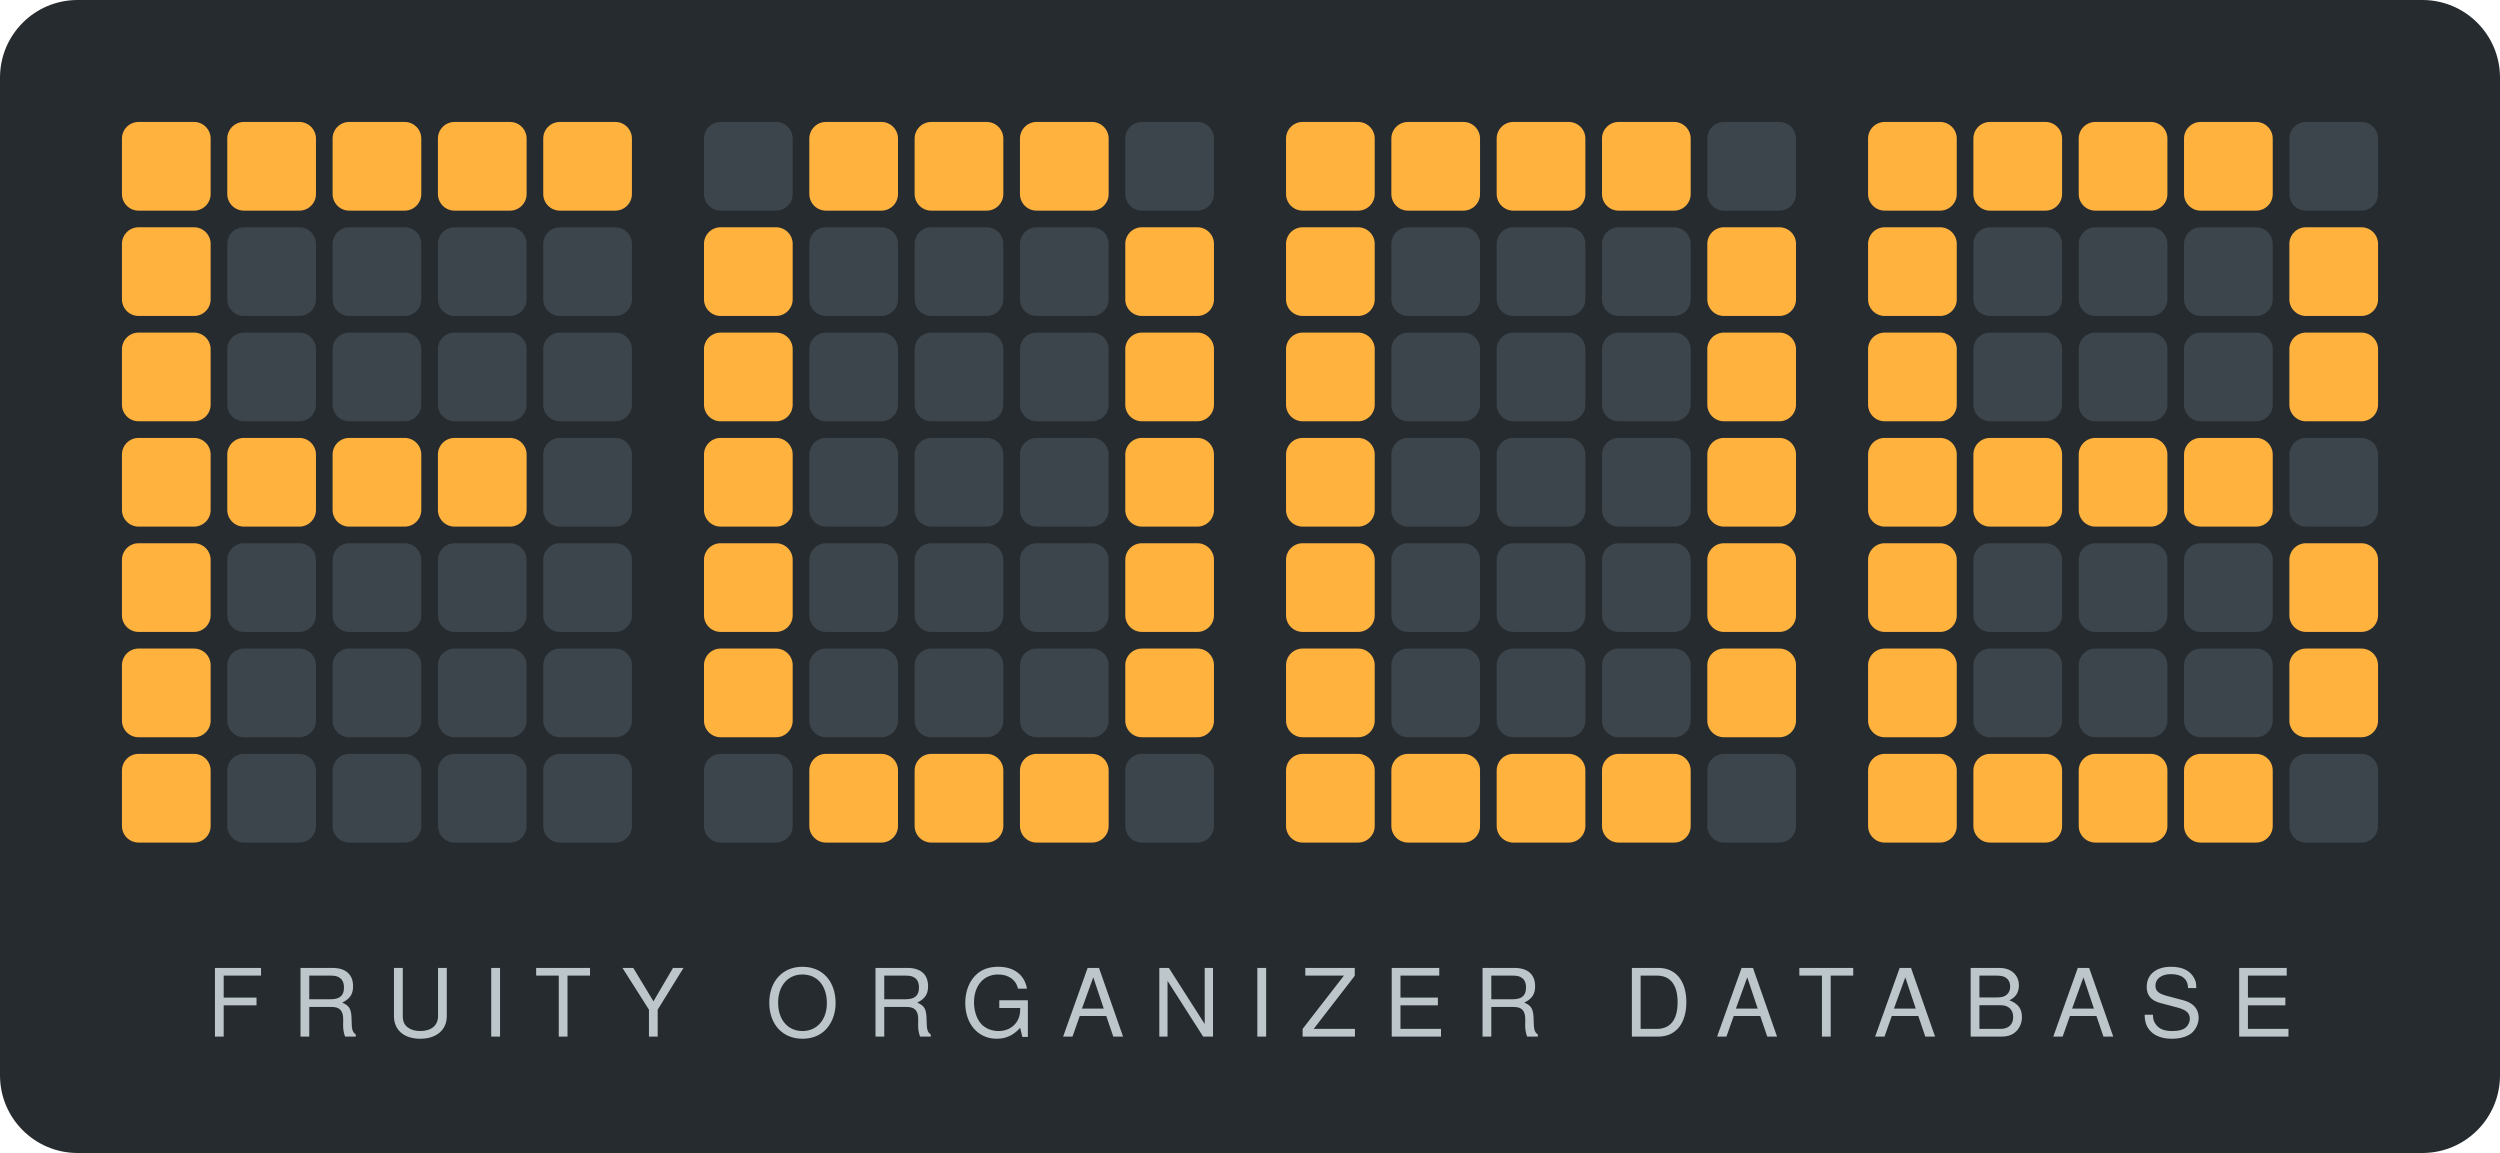
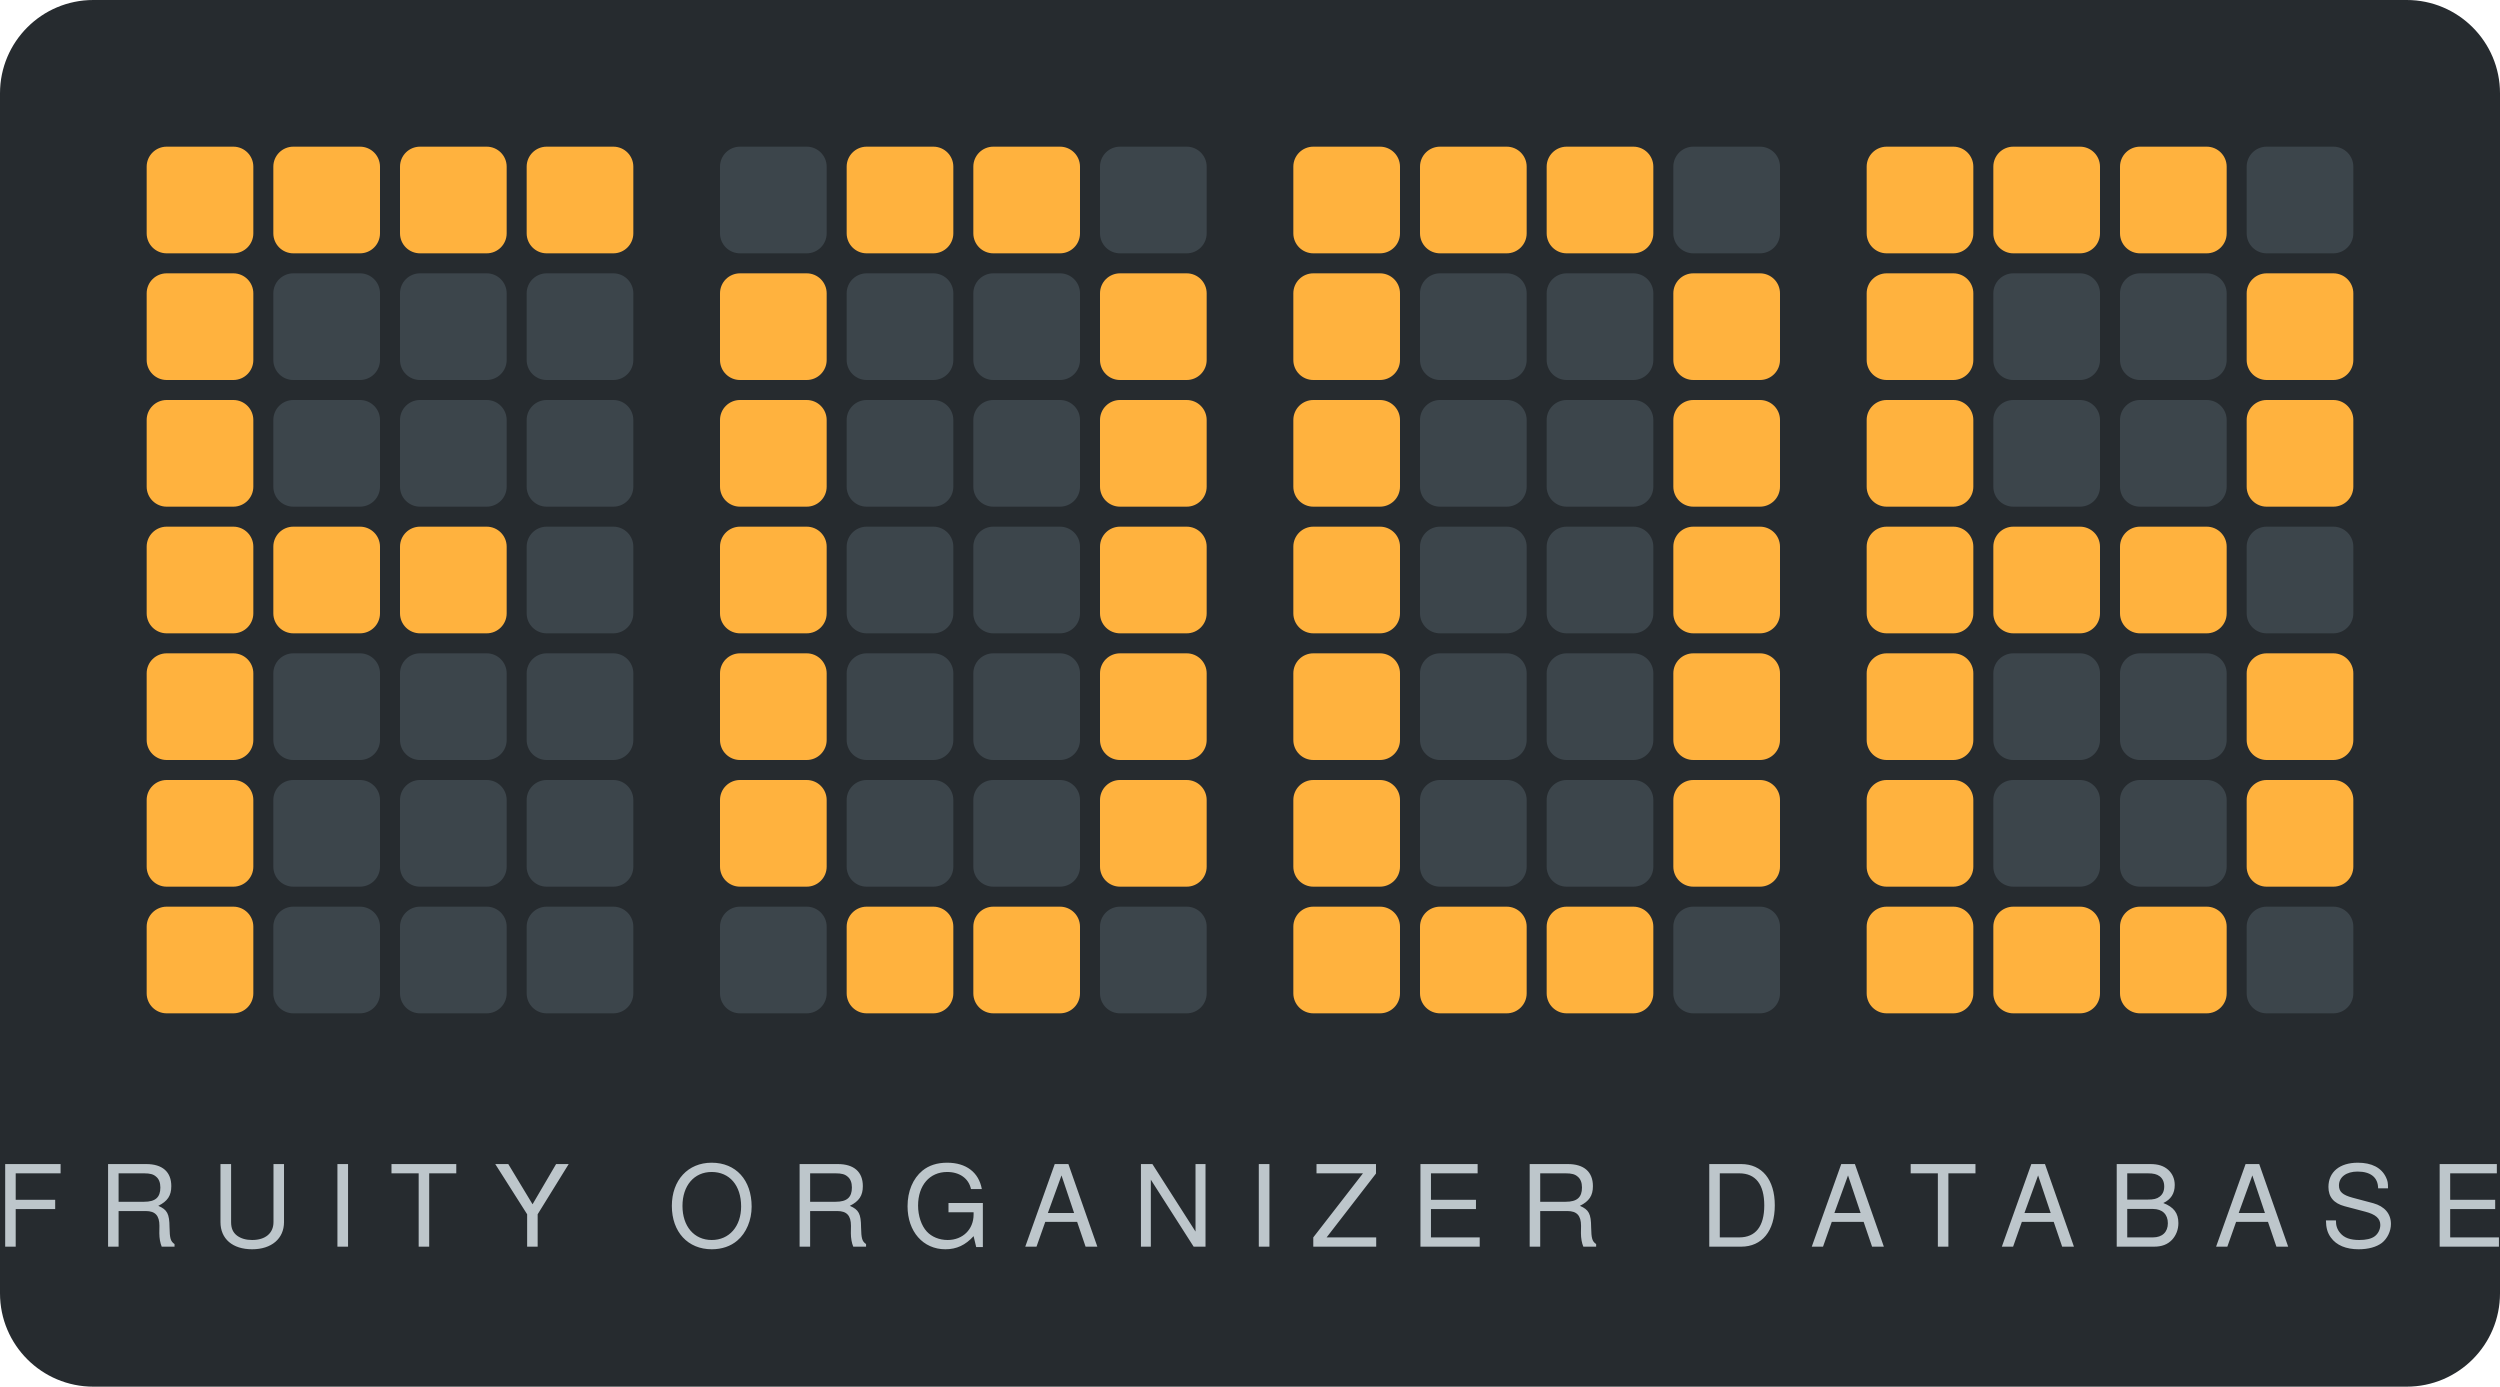
- <svg xmlns="http://www.w3.org/2000/svg" viewBox="0 0 451 208" width="451" height="208" role="img" aria-label="FODB">
-   <rect width="451" height="208" rx="14" fill="#262B2F" />
+ <svg xmlns="http://www.w3.org/2000/svg" viewBox="0 0 375 208" width="375" height="208" role="img" aria-label="FODB">
+   <rect width="375" height="208" rx="14" fill="#262B2F" />
  <rect x="22" y="22" width="16" height="16" rx="3" fill="#FFB23E" />
  <rect x="41" y="22" width="16" height="16" rx="3" fill="#FFB23E" />
  <rect x="60" y="22" width="16" height="16" rx="3" fill="#FFB23E" />
  <rect x="79" y="22" width="16" height="16" rx="3" fill="#FFB23E" />
-   <rect x="98" y="22" width="16" height="16" rx="3" fill="#FFB23E" />
  <rect x="22" y="41" width="16" height="16" rx="3" fill="#FFB23E" />
  <rect x="41" y="41" width="16" height="16" rx="3" fill="#3C454B" />
  <rect x="60" y="41" width="16" height="16" rx="3" fill="#3C454B" />
  <rect x="79" y="41" width="16" height="16" rx="3" fill="#3C454B" />
-   <rect x="98" y="41" width="16" height="16" rx="3" fill="#3C454B" />
  <rect x="22" y="60" width="16" height="16" rx="3" fill="#FFB23E" />
  <rect x="41" y="60" width="16" height="16" rx="3" fill="#3C454B" />
  <rect x="60" y="60" width="16" height="16" rx="3" fill="#3C454B" />
  <rect x="79" y="60" width="16" height="16" rx="3" fill="#3C454B" />
-   <rect x="98" y="60" width="16" height="16" rx="3" fill="#3C454B" />
  <rect x="22" y="79" width="16" height="16" rx="3" fill="#FFB23E" />
  <rect x="41" y="79" width="16" height="16" rx="3" fill="#FFB23E" />
  <rect x="60" y="79" width="16" height="16" rx="3" fill="#FFB23E" />
-   <rect x="79" y="79" width="16" height="16" rx="3" fill="#FFB23E" />
-   <rect x="98" y="79" width="16" height="16" rx="3" fill="#3C454B" />
+   <rect x="79" y="79" width="16" height="16" rx="3" fill="#3C454B" />
  <rect x="22" y="98" width="16" height="16" rx="3" fill="#FFB23E" />
  <rect x="41" y="98" width="16" height="16" rx="3" fill="#3C454B" />
  <rect x="60" y="98" width="16" height="16" rx="3" fill="#3C454B" />
  <rect x="79" y="98" width="16" height="16" rx="3" fill="#3C454B" />
-   <rect x="98" y="98" width="16" height="16" rx="3" fill="#3C454B" />
  <rect x="22" y="117" width="16" height="16" rx="3" fill="#FFB23E" />
  <rect x="41" y="117" width="16" height="16" rx="3" fill="#3C454B" />
  <rect x="60" y="117" width="16" height="16" rx="3" fill="#3C454B" />
  <rect x="79" y="117" width="16" height="16" rx="3" fill="#3C454B" />
-   <rect x="98" y="117" width="16" height="16" rx="3" fill="#3C454B" />
  <rect x="22" y="136" width="16" height="16" rx="3" fill="#FFB23E" />
  <rect x="41" y="136" width="16" height="16" rx="3" fill="#3C454B" />
  <rect x="60" y="136" width="16" height="16" rx="3" fill="#3C454B" />
  <rect x="79" y="136" width="16" height="16" rx="3" fill="#3C454B" />
-   <rect x="98" y="136" width="16" height="16" rx="3" fill="#3C454B" />
-   <rect x="127" y="22" width="16" height="16" rx="3" fill="#3C454B" />
+   <rect x="108" y="22" width="16" height="16" rx="3" fill="#3C454B" />
+   <rect x="127" y="22" width="16" height="16" rx="3" fill="#FFB23E" />
  <rect x="146" y="22" width="16" height="16" rx="3" fill="#FFB23E" />
-   <rect x="165" y="22" width="16" height="16" rx="3" fill="#FFB23E" />
-   <rect x="184" y="22" width="16" height="16" rx="3" fill="#FFB23E" />
-   <rect x="203" y="22" width="16" height="16" rx="3" fill="#3C454B" />
-   <rect x="127" y="41" width="16" height="16" rx="3" fill="#FFB23E" />
+   <rect x="165" y="22" width="16" height="16" rx="3" fill="#3C454B" />
+   <rect x="108" y="41" width="16" height="16" rx="3" fill="#FFB23E" />
+   <rect x="127" y="41" width="16" height="16" rx="3" fill="#3C454B" />
  <rect x="146" y="41" width="16" height="16" rx="3" fill="#3C454B" />
-   <rect x="165" y="41" width="16" height="16" rx="3" fill="#3C454B" />
-   <rect x="184" y="41" width="16" height="16" rx="3" fill="#3C454B" />
-   <rect x="203" y="41" width="16" height="16" rx="3" fill="#FFB23E" />
-   <rect x="127" y="60" width="16" height="16" rx="3" fill="#FFB23E" />
+   <rect x="165" y="41" width="16" height="16" rx="3" fill="#FFB23E" />
+   <rect x="108" y="60" width="16" height="16" rx="3" fill="#FFB23E" />
+   <rect x="127" y="60" width="16" height="16" rx="3" fill="#3C454B" />
  <rect x="146" y="60" width="16" height="16" rx="3" fill="#3C454B" />
-   <rect x="165" y="60" width="16" height="16" rx="3" fill="#3C454B" />
-   <rect x="184" y="60" width="16" height="16" rx="3" fill="#3C454B" />
-   <rect x="203" y="60" width="16" height="16" rx="3" fill="#FFB23E" />
-   <rect x="127" y="79" width="16" height="16" rx="3" fill="#FFB23E" />
+   <rect x="165" y="60" width="16" height="16" rx="3" fill="#FFB23E" />
+   <rect x="108" y="79" width="16" height="16" rx="3" fill="#FFB23E" />
+   <rect x="127" y="79" width="16" height="16" rx="3" fill="#3C454B" />
  <rect x="146" y="79" width="16" height="16" rx="3" fill="#3C454B" />
-   <rect x="165" y="79" width="16" height="16" rx="3" fill="#3C454B" />
-   <rect x="184" y="79" width="16" height="16" rx="3" fill="#3C454B" />
-   <rect x="203" y="79" width="16" height="16" rx="3" fill="#FFB23E" />
-   <rect x="127" y="98" width="16" height="16" rx="3" fill="#FFB23E" />
+   <rect x="165" y="79" width="16" height="16" rx="3" fill="#FFB23E" />
+   <rect x="108" y="98" width="16" height="16" rx="3" fill="#FFB23E" />
+   <rect x="127" y="98" width="16" height="16" rx="3" fill="#3C454B" />
  <rect x="146" y="98" width="16" height="16" rx="3" fill="#3C454B" />
-   <rect x="165" y="98" width="16" height="16" rx="3" fill="#3C454B" />
-   <rect x="184" y="98" width="16" height="16" rx="3" fill="#3C454B" />
-   <rect x="203" y="98" width="16" height="16" rx="3" fill="#FFB23E" />
-   <rect x="127" y="117" width="16" height="16" rx="3" fill="#FFB23E" />
+   <rect x="165" y="98" width="16" height="16" rx="3" fill="#FFB23E" />
+   <rect x="108" y="117" width="16" height="16" rx="3" fill="#FFB23E" />
+   <rect x="127" y="117" width="16" height="16" rx="3" fill="#3C454B" />
  <rect x="146" y="117" width="16" height="16" rx="3" fill="#3C454B" />
-   <rect x="165" y="117" width="16" height="16" rx="3" fill="#3C454B" />
-   <rect x="184" y="117" width="16" height="16" rx="3" fill="#3C454B" />
-   <rect x="203" y="117" width="16" height="16" rx="3" fill="#FFB23E" />
-   <rect x="127" y="136" width="16" height="16" rx="3" fill="#3C454B" />
+   <rect x="165" y="117" width="16" height="16" rx="3" fill="#FFB23E" />
+   <rect x="108" y="136" width="16" height="16" rx="3" fill="#3C454B" />
+   <rect x="127" y="136" width="16" height="16" rx="3" fill="#FFB23E" />
  <rect x="146" y="136" width="16" height="16" rx="3" fill="#FFB23E" />
-   <rect x="165" y="136" width="16" height="16" rx="3" fill="#FFB23E" />
-   <rect x="184" y="136" width="16" height="16" rx="3" fill="#FFB23E" />
-   <rect x="203" y="136" width="16" height="16" rx="3" fill="#3C454B" />
+   <rect x="165" y="136" width="16" height="16" rx="3" fill="#3C454B" />
+   <rect x="194" y="22" width="16" height="16" rx="3" fill="#FFB23E" />
+   <rect x="213" y="22" width="16" height="16" rx="3" fill="#FFB23E" />
  <rect x="232" y="22" width="16" height="16" rx="3" fill="#FFB23E" />
-   <rect x="251" y="22" width="16" height="16" rx="3" fill="#FFB23E" />
-   <rect x="270" y="22" width="16" height="16" rx="3" fill="#FFB23E" />
-   <rect x="289" y="22" width="16" height="16" rx="3" fill="#FFB23E" />
-   <rect x="308" y="22" width="16" height="16" rx="3" fill="#3C454B" />
-   <rect x="232" y="41" width="16" height="16" rx="3" fill="#FFB23E" />
-   <rect x="251" y="41" width="16" height="16" rx="3" fill="#3C454B" />
-   <rect x="270" y="41" width="16" height="16" rx="3" fill="#3C454B" />
-   <rect x="289" y="41" width="16" height="16" rx="3" fill="#3C454B" />
-   <rect x="308" y="41" width="16" height="16" rx="3" fill="#FFB23E" />
-   <rect x="232" y="60" width="16" height="16" rx="3" fill="#FFB23E" />
-   <rect x="251" y="60" width="16" height="16" rx="3" fill="#3C454B" />
-   <rect x="270" y="60" width="16" height="16" rx="3" fill="#3C454B" />
-   <rect x="289" y="60" width="16" height="16" rx="3" fill="#3C454B" />
-   <rect x="308" y="60" width="16" height="16" rx="3" fill="#FFB23E" />
-   <rect x="232" y="79" width="16" height="16" rx="3" fill="#FFB23E" />
-   <rect x="251" y="79" width="16" height="16" rx="3" fill="#3C454B" />
-   <rect x="270" y="79" width="16" height="16" rx="3" fill="#3C454B" />
-   <rect x="289" y="79" width="16" height="16" rx="3" fill="#3C454B" />
-   <rect x="308" y="79" width="16" height="16" rx="3" fill="#FFB23E" />
-   <rect x="232" y="98" width="16" height="16" rx="3" fill="#FFB23E" />
-   <rect x="251" y="98" width="16" height="16" rx="3" fill="#3C454B" />
-   <rect x="270" y="98" width="16" height="16" rx="3" fill="#3C454B" />
-   <rect x="289" y="98" width="16" height="16" rx="3" fill="#3C454B" />
-   <rect x="308" y="98" width="16" height="16" rx="3" fill="#FFB23E" />
-   <rect x="232" y="117" width="16" height="16" rx="3" fill="#FFB23E" />
-   <rect x="251" y="117" width="16" height="16" rx="3" fill="#3C454B" />
-   <rect x="270" y="117" width="16" height="16" rx="3" fill="#3C454B" />
-   <rect x="289" y="117" width="16" height="16" rx="3" fill="#3C454B" />
-   <rect x="308" y="117" width="16" height="16" rx="3" fill="#FFB23E" />
+   <rect x="251" y="22" width="16" height="16" rx="3" fill="#3C454B" />
+   <rect x="194" y="41" width="16" height="16" rx="3" fill="#FFB23E" />
+   <rect x="213" y="41" width="16" height="16" rx="3" fill="#3C454B" />
+   <rect x="232" y="41" width="16" height="16" rx="3" fill="#3C454B" />
+   <rect x="251" y="41" width="16" height="16" rx="3" fill="#FFB23E" />
+   <rect x="194" y="60" width="16" height="16" rx="3" fill="#FFB23E" />
+   <rect x="213" y="60" width="16" height="16" rx="3" fill="#3C454B" />
+   <rect x="232" y="60" width="16" height="16" rx="3" fill="#3C454B" />
+   <rect x="251" y="60" width="16" height="16" rx="3" fill="#FFB23E" />
+   <rect x="194" y="79" width="16" height="16" rx="3" fill="#FFB23E" />
+   <rect x="213" y="79" width="16" height="16" rx="3" fill="#3C454B" />
+   <rect x="232" y="79" width="16" height="16" rx="3" fill="#3C454B" />
+   <rect x="251" y="79" width="16" height="16" rx="3" fill="#FFB23E" />
+   <rect x="194" y="98" width="16" height="16" rx="3" fill="#FFB23E" />
+   <rect x="213" y="98" width="16" height="16" rx="3" fill="#3C454B" />
+   <rect x="232" y="98" width="16" height="16" rx="3" fill="#3C454B" />
+   <rect x="251" y="98" width="16" height="16" rx="3" fill="#FFB23E" />
+   <rect x="194" y="117" width="16" height="16" rx="3" fill="#FFB23E" />
+   <rect x="213" y="117" width="16" height="16" rx="3" fill="#3C454B" />
+   <rect x="232" y="117" width="16" height="16" rx="3" fill="#3C454B" />
+   <rect x="251" y="117" width="16" height="16" rx="3" fill="#FFB23E" />
+   <rect x="194" y="136" width="16" height="16" rx="3" fill="#FFB23E" />
+   <rect x="213" y="136" width="16" height="16" rx="3" fill="#FFB23E" />
  <rect x="232" y="136" width="16" height="16" rx="3" fill="#FFB23E" />
-   <rect x="251" y="136" width="16" height="16" rx="3" fill="#FFB23E" />
-   <rect x="270" y="136" width="16" height="16" rx="3" fill="#FFB23E" />
-   <rect x="289" y="136" width="16" height="16" rx="3" fill="#FFB23E" />
-   <rect x="308" y="136" width="16" height="16" rx="3" fill="#3C454B" />
-   <rect x="337" y="22" width="16" height="16" rx="3" fill="#FFB23E" />
-   <rect x="356" y="22" width="16" height="16" rx="3" fill="#FFB23E" />
-   <rect x="375" y="22" width="16" height="16" rx="3" fill="#FFB23E" />
-   <rect x="394" y="22" width="16" height="16" rx="3" fill="#FFB23E" />
-   <rect x="413" y="22" width="16" height="16" rx="3" fill="#3C454B" />
+   <rect x="251" y="136" width="16" height="16" rx="3" fill="#3C454B" />
+   <rect x="280" y="22" width="16" height="16" rx="3" fill="#FFB23E" />
+   <rect x="299" y="22" width="16" height="16" rx="3" fill="#FFB23E" />
+   <rect x="318" y="22" width="16" height="16" rx="3" fill="#FFB23E" />
+   <rect x="337" y="22" width="16" height="16" rx="3" fill="#3C454B" />
+   <rect x="280" y="41" width="16" height="16" rx="3" fill="#FFB23E" />
+   <rect x="299" y="41" width="16" height="16" rx="3" fill="#3C454B" />
+   <rect x="318" y="41" width="16" height="16" rx="3" fill="#3C454B" />
  <rect x="337" y="41" width="16" height="16" rx="3" fill="#FFB23E" />
-   <rect x="356" y="41" width="16" height="16" rx="3" fill="#3C454B" />
-   <rect x="375" y="41" width="16" height="16" rx="3" fill="#3C454B" />
-   <rect x="394" y="41" width="16" height="16" rx="3" fill="#3C454B" />
-   <rect x="413" y="41" width="16" height="16" rx="3" fill="#FFB23E" />
+   <rect x="280" y="60" width="16" height="16" rx="3" fill="#FFB23E" />
+   <rect x="299" y="60" width="16" height="16" rx="3" fill="#3C454B" />
+   <rect x="318" y="60" width="16" height="16" rx="3" fill="#3C454B" />
  <rect x="337" y="60" width="16" height="16" rx="3" fill="#FFB23E" />
-   <rect x="356" y="60" width="16" height="16" rx="3" fill="#3C454B" />
-   <rect x="375" y="60" width="16" height="16" rx="3" fill="#3C454B" />
-   <rect x="394" y="60" width="16" height="16" rx="3" fill="#3C454B" />
-   <rect x="413" y="60" width="16" height="16" rx="3" fill="#FFB23E" />
-   <rect x="337" y="79" width="16" height="16" rx="3" fill="#FFB23E" />
-   <rect x="356" y="79" width="16" height="16" rx="3" fill="#FFB23E" />
-   <rect x="375" y="79" width="16" height="16" rx="3" fill="#FFB23E" />
-   <rect x="394" y="79" width="16" height="16" rx="3" fill="#FFB23E" />
-   <rect x="413" y="79" width="16" height="16" rx="3" fill="#3C454B" />
+   <rect x="280" y="79" width="16" height="16" rx="3" fill="#FFB23E" />
+   <rect x="299" y="79" width="16" height="16" rx="3" fill="#FFB23E" />
+   <rect x="318" y="79" width="16" height="16" rx="3" fill="#FFB23E" />
+   <rect x="337" y="79" width="16" height="16" rx="3" fill="#3C454B" />
+   <rect x="280" y="98" width="16" height="16" rx="3" fill="#FFB23E" />
+   <rect x="299" y="98" width="16" height="16" rx="3" fill="#3C454B" />
+   <rect x="318" y="98" width="16" height="16" rx="3" fill="#3C454B" />
  <rect x="337" y="98" width="16" height="16" rx="3" fill="#FFB23E" />
-   <rect x="356" y="98" width="16" height="16" rx="3" fill="#3C454B" />
-   <rect x="375" y="98" width="16" height="16" rx="3" fill="#3C454B" />
-   <rect x="394" y="98" width="16" height="16" rx="3" fill="#3C454B" />
-   <rect x="413" y="98" width="16" height="16" rx="3" fill="#FFB23E" />
+   <rect x="280" y="117" width="16" height="16" rx="3" fill="#FFB23E" />
+   <rect x="299" y="117" width="16" height="16" rx="3" fill="#3C454B" />
+   <rect x="318" y="117" width="16" height="16" rx="3" fill="#3C454B" />
  <rect x="337" y="117" width="16" height="16" rx="3" fill="#FFB23E" />
-   <rect x="356" y="117" width="16" height="16" rx="3" fill="#3C454B" />
-   <rect x="375" y="117" width="16" height="16" rx="3" fill="#3C454B" />
-   <rect x="394" y="117" width="16" height="16" rx="3" fill="#3C454B" />
-   <rect x="413" y="117" width="16" height="16" rx="3" fill="#FFB23E" />
-   <rect x="337" y="136" width="16" height="16" rx="3" fill="#FFB23E" />
-   <rect x="356" y="136" width="16" height="16" rx="3" fill="#FFB23E" />
-   <rect x="375" y="136" width="16" height="16" rx="3" fill="#FFB23E" />
-   <rect x="394" y="136" width="16" height="16" rx="3" fill="#FFB23E" />
-   <rect x="413" y="136" width="16" height="16" rx="3" fill="#3C454B" />
-   <text x="225.5" y="187" text-anchor="middle" fill="#BDC6CB" font-family="Segoe UI, Helvetica, Arial, sans-serif" font-size="17" letter-spacing="5">FRUITY ORGANIZER DATABASE</text>
+   <rect x="280" y="136" width="16" height="16" rx="3" fill="#FFB23E" />
+   <rect x="299" y="136" width="16" height="16" rx="3" fill="#FFB23E" />
+   <rect x="318" y="136" width="16" height="16" rx="3" fill="#FFB23E" />
+   <rect x="337" y="136" width="16" height="16" rx="3" fill="#3C454B" />
+   <text x="187.5" y="187" text-anchor="middle" fill="#BDC6CB" font-family="Segoe UI, Helvetica, Arial, sans-serif" font-size="17" letter-spacing="5">FRUITY ORGANIZER DATABASE</text>
</svg>
